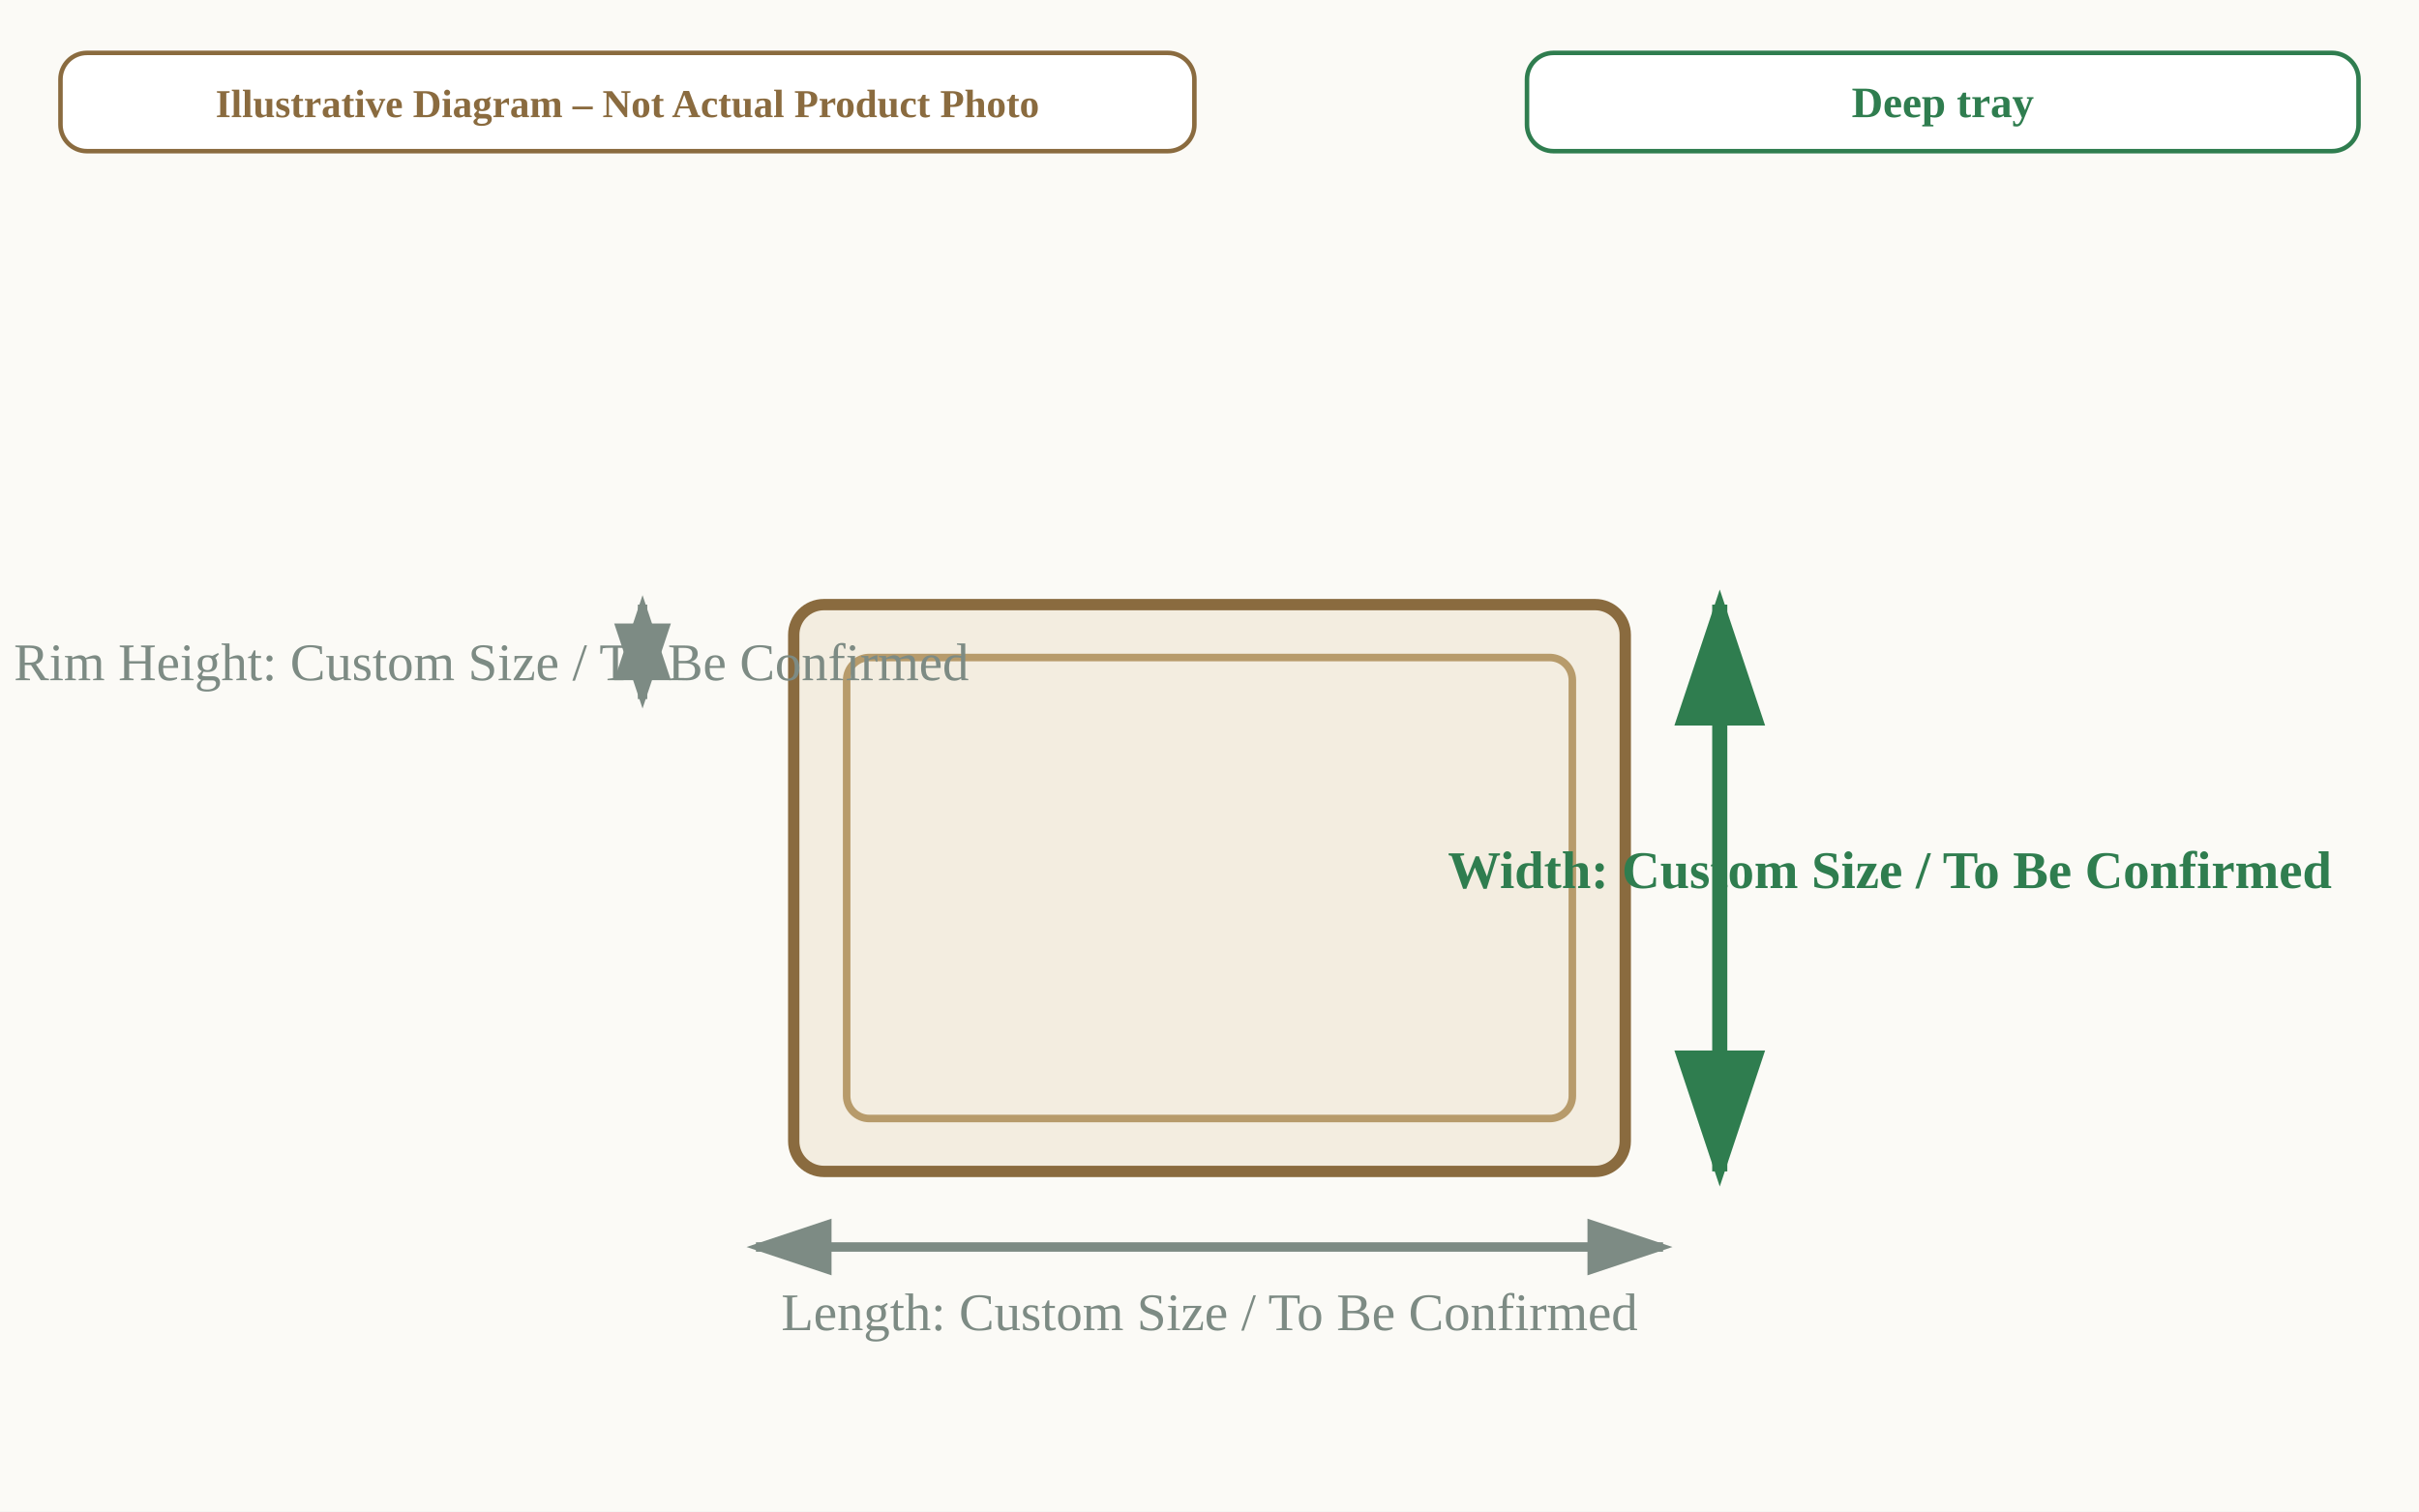
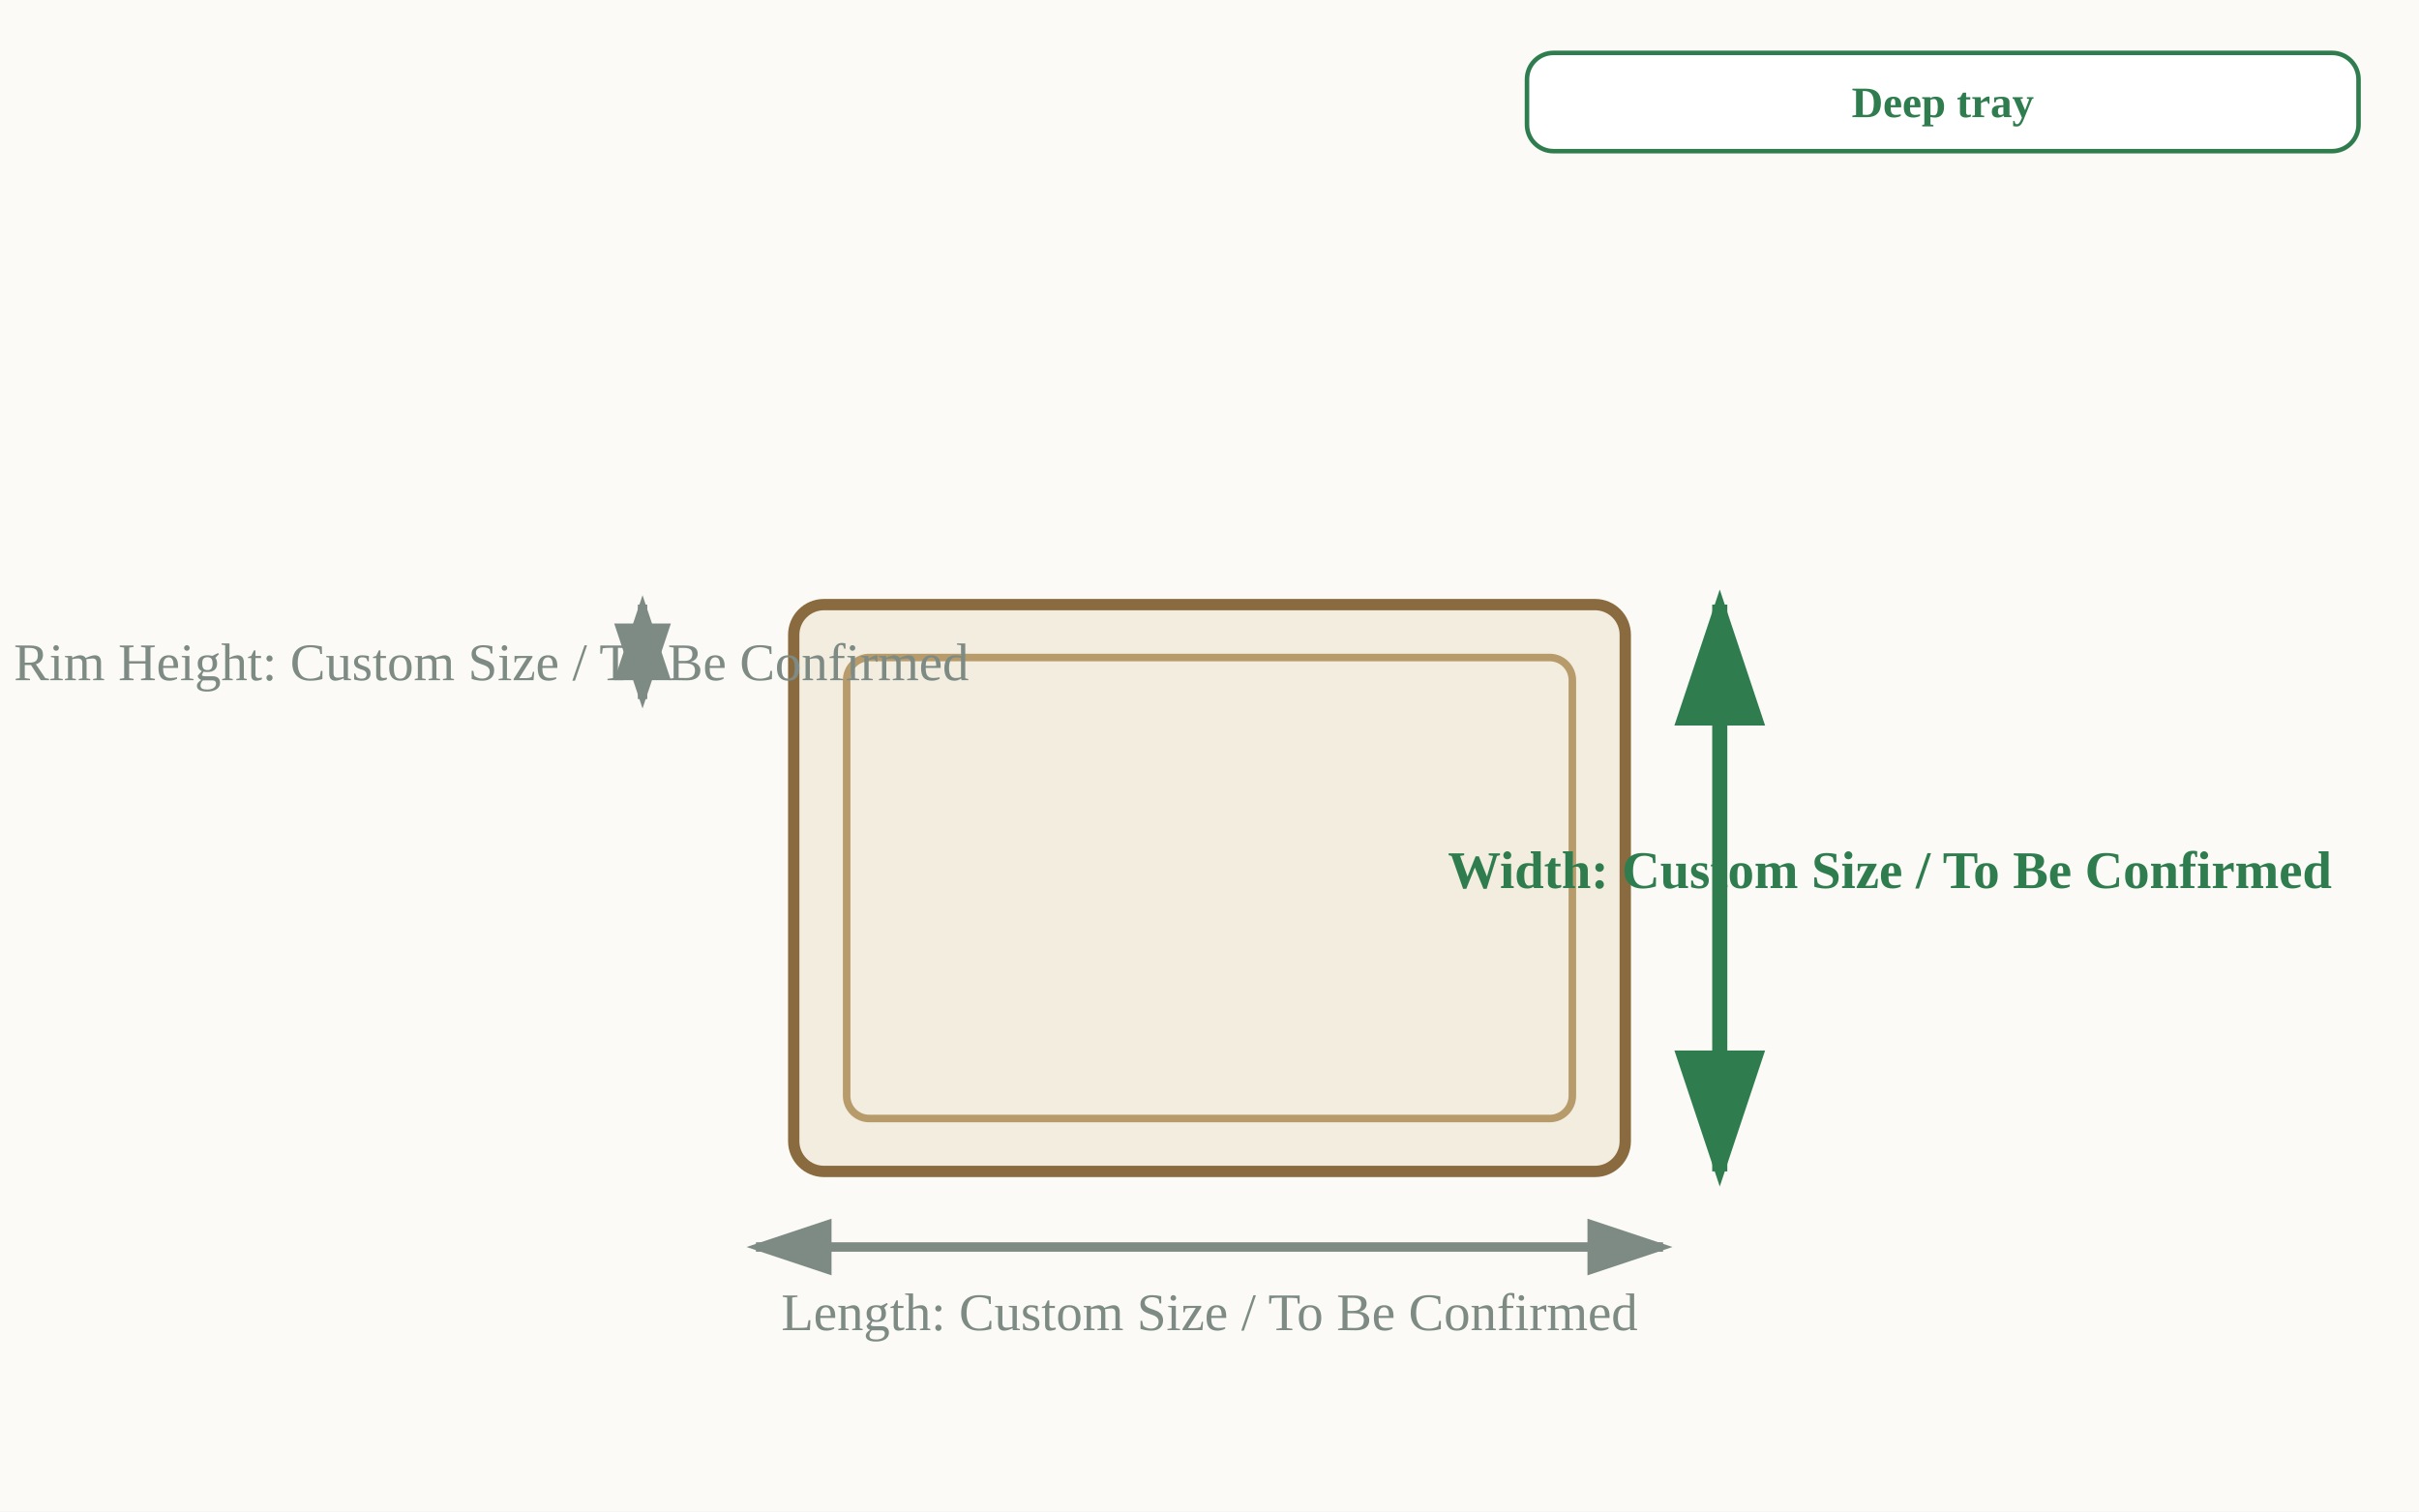
<svg xmlns="http://www.w3.org/2000/svg" viewBox="0 0 640 400" width="100%" style="max-width:620px" role="img" aria-label="dimension diagram with arrows">
  <defs>
    <marker id="arw-F06-1-g" markerWidth="10" markerHeight="10" refX="8" refY="3" orient="auto-start-reverse" markerUnits="strokeWidth">
      <path d="M0,0 L0,6 L9,3 z" fill="#2f7d4f" />
    </marker>
    <marker id="arw-F06-1-a" markerWidth="10" markerHeight="10" refX="8" refY="3" orient="auto-start-reverse" markerUnits="strokeWidth">
      <path d="M0,0 L0,6 L9,3 z" fill="#7d8b84" />
    </marker>
  </defs>
  <rect width="640" height="400" fill="#fbfaf6" />
-   <rect x="16" y="14" width="300" height="26" rx="7" fill="#fff" stroke="#8a6b3f" stroke-width="1.2" />
-   <text x="166" y="31" text-anchor="middle" font-size="10.5" font-weight="700" fill="#8a6b3f">Illustrative Diagram – Not Actual Product Photo</text>
  <rect x="404" y="14" width="220" height="26" rx="7" fill="#fff" stroke="#2f7d4f" stroke-width="1.2" />
  <text x="514" y="31" text-anchor="middle" font-size="11.5" font-weight="700" fill="#2f7d4f">Deep tray</text>
  <rect x="210" y="160" width="220" height="150" rx="8" fill="#f3ede0" stroke="#8a6b3f" stroke-width="3" />
  <rect x="224" y="174" width="192" height="122" rx="6" fill="none" stroke="#b79b6b" stroke-width="2" />
  <line x1="200" y1="330" x2="440" y2="330" stroke="#7d8b84" stroke-width="2.5" marker-start="url(#arw-F06-1-a)" marker-end="url(#arw-F06-1-a)" />
  <text x="320" y="352" text-anchor="middle" font-size="14" font-weight="500" fill="#7d8b84">Length: Custom Size / To Be Confirmed</text>
  <line x1="455" y1="160" x2="455" y2="310" stroke="#2f7d4f" stroke-width="4" marker-start="url(#arw-F06-1-g)" marker-end="url(#arw-F06-1-g)" />
  <text x="500" y="235" text-anchor="middle" font-size="14" font-weight="700" fill="#2f7d4f">Width: Custom Size / To Be Confirmed</text>
  <line x1="170" y1="160" x2="170" y2="185" stroke="#7d8b84" stroke-width="2.5" marker-start="url(#arw-F06-1-a)" marker-end="url(#arw-F06-1-a)" />
  <text x="130" y="180" text-anchor="middle" font-size="14" font-weight="500" fill="#7d8b84">Rim Height: Custom Size / To Be Confirmed</text>
</svg>
